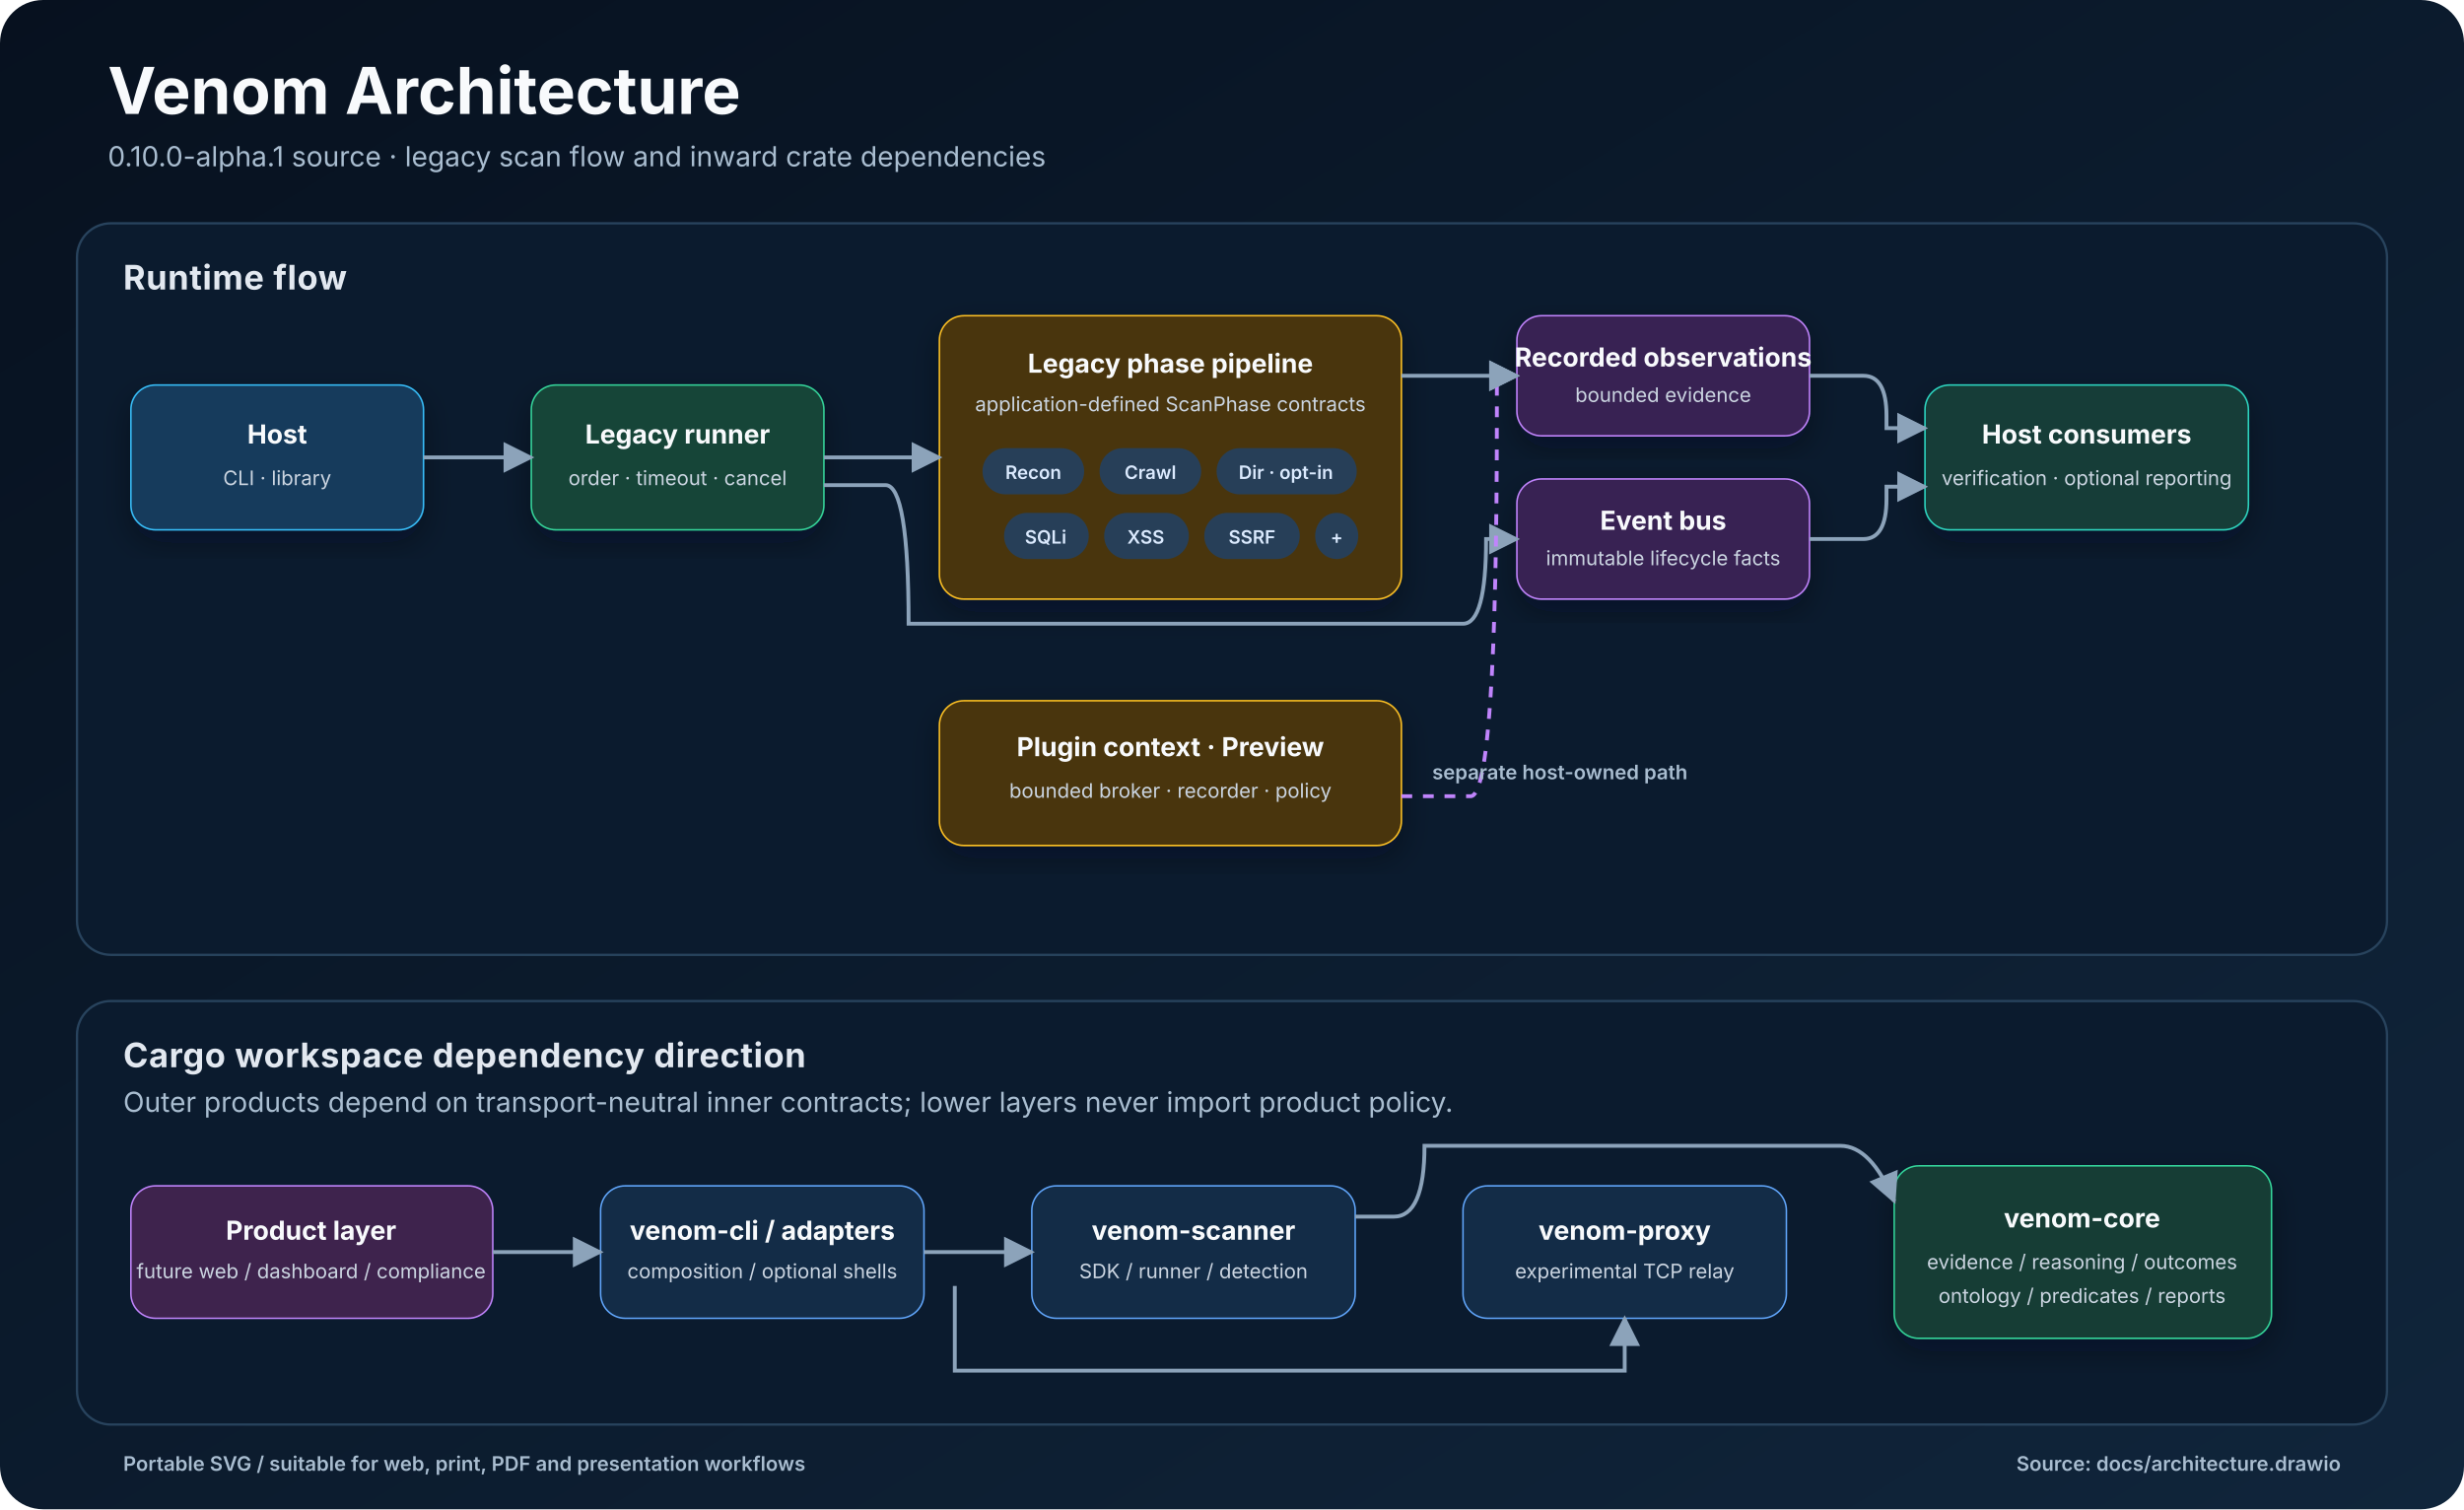
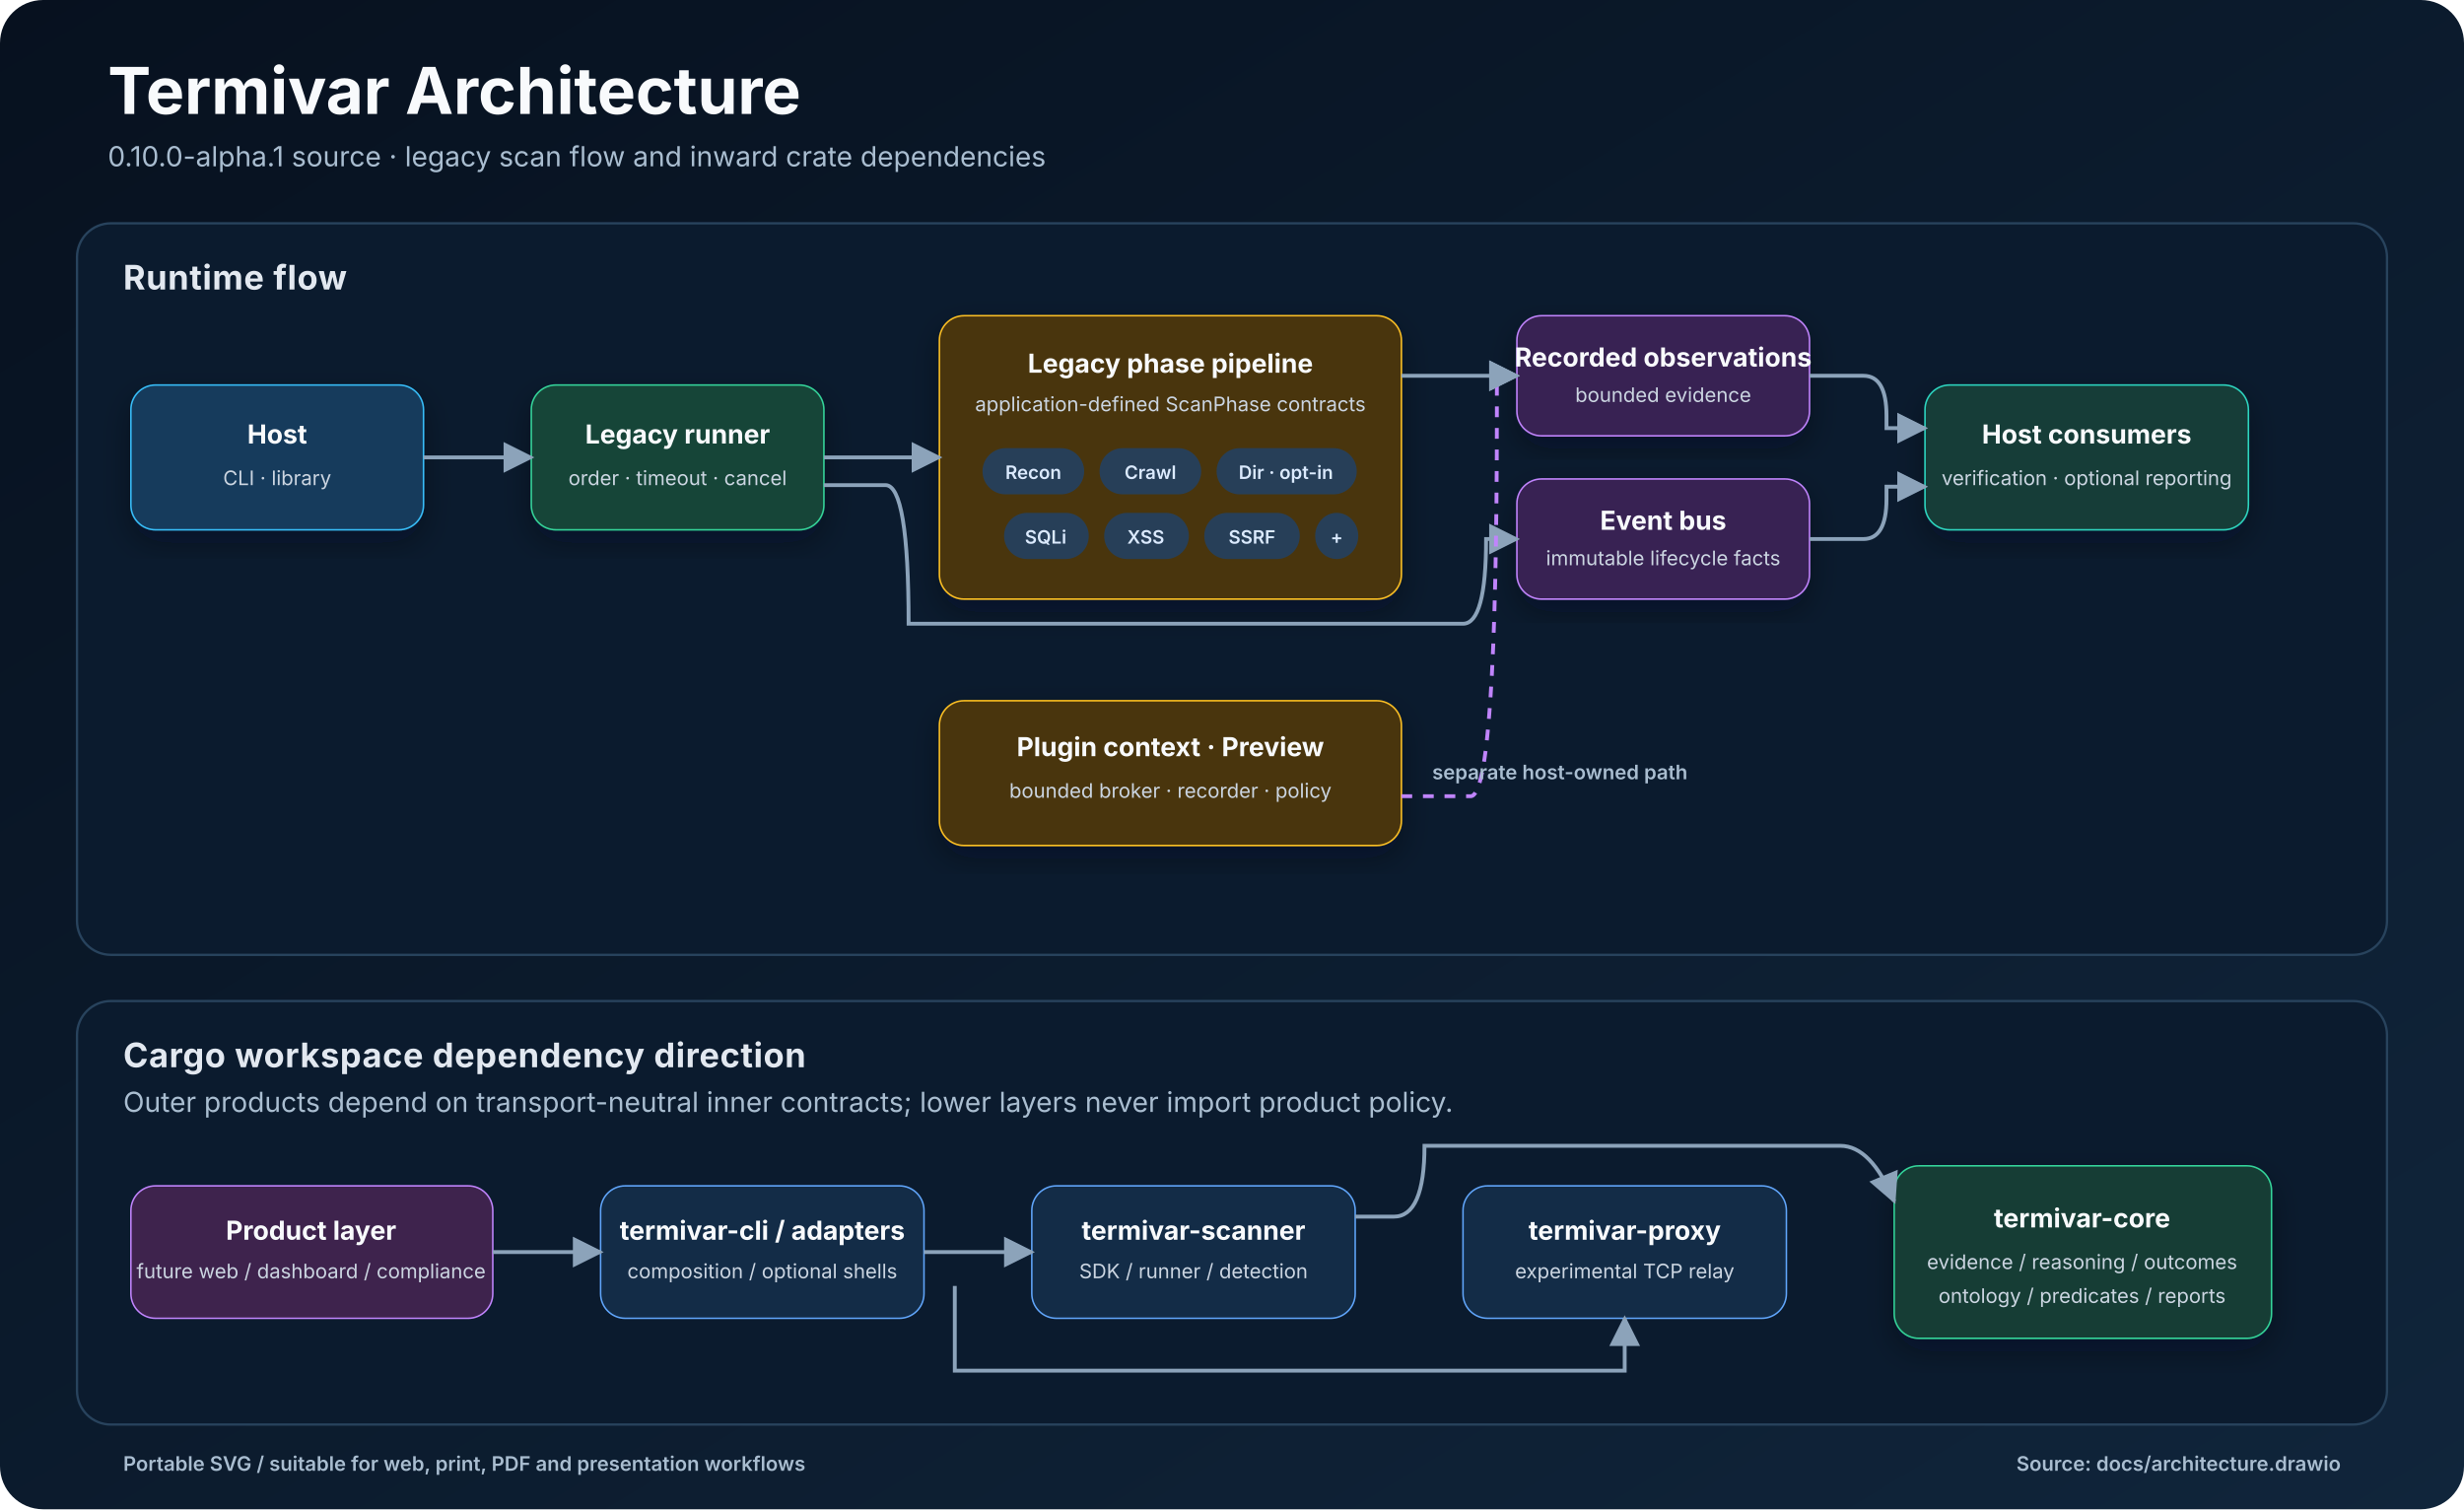
<svg xmlns="http://www.w3.org/2000/svg" width="1600" height="980" viewBox="0 0 1600 980" role="img" aria-labelledby="title desc">
  <defs>
    <linearGradient id="background" x1="0" y1="0" x2="1" y2="1">
      <stop offset="0" stop-color="#07111f" />
      <stop offset="1" stop-color="#10253b" />
    </linearGradient>
    <filter id="shadow" x="-20%" y="-20%" width="140%" height="140%">
      <feDropShadow dx="0" dy="8" stdDeviation="10" flood-color="#020617" flood-opacity="0.35" />
    </filter>
    <marker id="arrow" viewBox="0 0 10 10" refX="9" refY="5" markerWidth="8" markerHeight="8" orient="auto-start-reverse">
      <path d="M 0 0 L 10 5 L 0 10 z" fill="#8ca3ba" />
    </marker>
    <style>
      .title { font: 700 42px Inter, Segoe UI, Arial, sans-serif; fill: #f8fafc; }
      .subtitle { font: 400 18px Inter, Segoe UI, Arial, sans-serif; fill: #a9bdd0; }
      .section { font: 700 22px Inter, Segoe UI, Arial, sans-serif; fill: #e2e8f0; letter-spacing: 0.4px; }
      .box-title { font: 700 17px Inter, Segoe UI, Arial, sans-serif; fill: #f8fafc; }
      .box-copy { font: 400 13px Inter, Segoe UI, Arial, sans-serif; fill: #cbd5e1; }
      .chip { font: 600 12px Inter, Segoe UI, Arial, sans-serif; fill: #dbeafe; }
      .label { font: 600 13px Inter, Segoe UI, Arial, sans-serif; fill: #a9bdd0; }
      .edge { fill: none; stroke: #8ca3ba; stroke-width: 2.5; marker-end: url(#arrow); }
      .edge-dashed { fill: none; stroke: #c084fc; stroke-width: 2.5; stroke-dasharray: 7 7; marker-end: url(#arrow); }
      .panel { fill: #0b1b2e; stroke: #28435d; stroke-width: 1.5; }
      .host { fill: #133b5c; stroke: #38bdf8; }
      .runner { fill: #174437; stroke: #34d399; }
      .engine { fill: #4a3511; stroke: #fbbf24; }
      .contract { fill: #392052; stroke: #c084fc; }
      .report { fill: #163d38; stroke: #2dd4bf; }
      .core { fill: #123d34; stroke: #34d399; }
      .crate { fill: #132c47; stroke: #60a5fa; }
      .product { fill: #3e234d; stroke: #c084fc; }
    </style>
  </defs>
  <rect width="1600" height="980" rx="28" fill="url(#background)" />
-   <text class="title" x="70" y="74">Venom Architecture</text>
+   <text class="title" x="70" y="74">Termivar Architecture</text>
  <text class="subtitle" x="70" y="108">0.10.0-alpha.1 source · legacy scan flow and inward crate dependencies</text>
  <rect class="panel" x="50" y="145" width="1500" height="475" rx="22" />
  <text class="section" x="80" y="188">Runtime flow</text>
  <rect class="host" filter="url(#shadow)" x="85" y="250" width="190" height="94" rx="16" />
  <text class="box-title" x="180" y="288" text-anchor="middle">Host</text>
  <text class="box-copy" x="180" y="315" text-anchor="middle">CLI · library</text>
  <rect class="runner" filter="url(#shadow)" x="345" y="250" width="190" height="94" rx="16" />
  <text class="box-title" x="440" y="288" text-anchor="middle">Legacy runner</text>
  <text class="box-copy" x="440" y="315" text-anchor="middle">order · timeout · cancel</text>
  <rect class="engine" filter="url(#shadow)" x="610" y="205" width="300" height="184" rx="16" />
  <text class="box-title" x="760" y="242" text-anchor="middle">Legacy phase pipeline</text>
  <text class="box-copy" x="760" y="267" text-anchor="middle">application-defined ScanPhase contracts</text>
  <g>
    <rect x="638" y="291" width="66" height="30" rx="15" fill="#273f58" />
    <text class="chip" x="671" y="311" text-anchor="middle">Recon</text>
    <rect x="714" y="291" width="66" height="30" rx="15" fill="#273f58" />
    <text class="chip" x="747" y="311" text-anchor="middle">Crawl</text>
    <rect x="790" y="291" width="91" height="30" rx="15" fill="#273f58" />
    <text class="chip" x="835" y="311" text-anchor="middle">Dir · opt-in</text>
    <rect x="652" y="333" width="55" height="30" rx="15" fill="#273f58" />
    <text class="chip" x="679" y="353" text-anchor="middle">SQLi</text>
    <rect x="717" y="333" width="55" height="30" rx="15" fill="#273f58" />
    <text class="chip" x="744" y="353" text-anchor="middle">XSS</text>
    <rect x="782" y="333" width="62" height="30" rx="15" fill="#273f58" />
    <text class="chip" x="813" y="353" text-anchor="middle">SSRF</text>
    <rect x="854" y="333" width="28" height="30" rx="15" fill="#273f58" />
    <text class="chip" x="868" y="353" text-anchor="middle">+</text>
  </g>
  <rect class="contract" filter="url(#shadow)" x="985" y="205" width="190" height="78" rx="16" />
  <text class="box-title" x="1080" y="238" text-anchor="middle">Recorded observations</text>
  <text class="box-copy" x="1080" y="261" text-anchor="middle">bounded evidence</text>
  <rect class="contract" filter="url(#shadow)" x="985" y="311" width="190" height="78" rx="16" />
  <text class="box-title" x="1080" y="344" text-anchor="middle">Event bus</text>
  <text class="box-copy" x="1080" y="367" text-anchor="middle">immutable lifecycle facts</text>
  <rect class="report" filter="url(#shadow)" x="1250" y="250" width="210" height="94" rx="16" />
  <text class="box-title" x="1355" y="288" text-anchor="middle">Host consumers</text>
  <text class="box-copy" x="1355" y="315" text-anchor="middle">verification · optional reporting</text>
  <rect class="engine" filter="url(#shadow)" x="610" y="455" width="300" height="94" rx="16" />
  <text class="box-title" x="760" y="491" text-anchor="middle">Plugin context · Preview</text>
  <text class="box-copy" x="760" y="518" text-anchor="middle">bounded broker · recorder · policy</text>
  <path class="edge" d="M 275 297 H 345" />
  <path class="edge" d="M 535 297 H 610" />
  <path class="edge" d="M 910 244 H 985" />
  <path class="edge" d="M 535 315 H 575 Q 590 315 590 405 H 950 Q 965 405 965 350 H 985" />
  <path class="edge" d="M 1175 244 H 1210 Q 1225 244 1225 270 V 278 H 1250" />
  <path class="edge" d="M 1175 350 H 1210 Q 1225 350 1225 324 V 316 H 1250" />
  <path class="edge-dashed" d="M 910 517 H 955 Q 972 517 972 268 V 244 H 985" />
  <text class="label" x="930" y="506">separate host-owned path</text>
  <rect class="panel" x="50" y="650" width="1500" height="275" rx="22" />
  <text class="section" x="80" y="693">Cargo workspace dependency direction</text>
  <text class="subtitle" x="80" y="722">Outer products depend on transport-neutral inner contracts; lower layers never import product policy.</text>
  <rect class="product" x="85" y="770" width="235" height="86" rx="16" />
  <text class="box-title" x="202" y="805" text-anchor="middle">Product layer</text>
  <text class="box-copy" x="202" y="830" text-anchor="middle">future web / dashboard / compliance</text>
  <rect class="crate" x="390" y="770" width="210" height="86" rx="16" />
-   <text class="box-title" x="495" y="805" text-anchor="middle">venom-cli / adapters</text>
+   <text class="box-title" x="495" y="805" text-anchor="middle">termivar-cli / adapters</text>
  <text class="box-copy" x="495" y="830" text-anchor="middle">composition / optional shells</text>
  <rect class="crate" x="670" y="770" width="210" height="86" rx="16" />
-   <text class="box-title" x="775" y="805" text-anchor="middle">venom-scanner</text>
+   <text class="box-title" x="775" y="805" text-anchor="middle">termivar-scanner</text>
  <text class="box-copy" x="775" y="830" text-anchor="middle">SDK / runner / detection</text>
  <rect class="crate" x="950" y="770" width="210" height="86" rx="16" />
-   <text class="box-title" x="1055" y="805" text-anchor="middle">venom-proxy</text>
+   <text class="box-title" x="1055" y="805" text-anchor="middle">termivar-proxy</text>
  <text class="box-copy" x="1055" y="830" text-anchor="middle">experimental TCP relay</text>
  <rect class="core" filter="url(#shadow)" x="1230" y="757" width="245" height="112" rx="16" />
-   <text class="box-title" x="1352" y="797" text-anchor="middle">venom-core</text>
+   <text class="box-title" x="1352" y="797" text-anchor="middle">termivar-core</text>
  <text class="box-copy" x="1352" y="824" text-anchor="middle">evidence / reasoning / outcomes</text>
  <text class="box-copy" x="1352" y="846" text-anchor="middle">ontology / predicates / reports</text>
  <path class="edge" d="M 320 813 H 390" />
  <path class="edge" d="M 600 813 H 670" />
  <path class="edge" d="M 620 835 V 890 H 1055 V 856" />
  <path class="edge" d="M 880 790 H 905 Q 925 790 925 744 H 1195 Q 1215 744 1230 780" />
  <text class="label" x="80" y="955">Portable SVG / suitable for web, print, PDF and presentation workflows</text>
  <text class="label" x="1520" y="955" text-anchor="end">Source: docs/architecture.drawio</text>
</svg>
